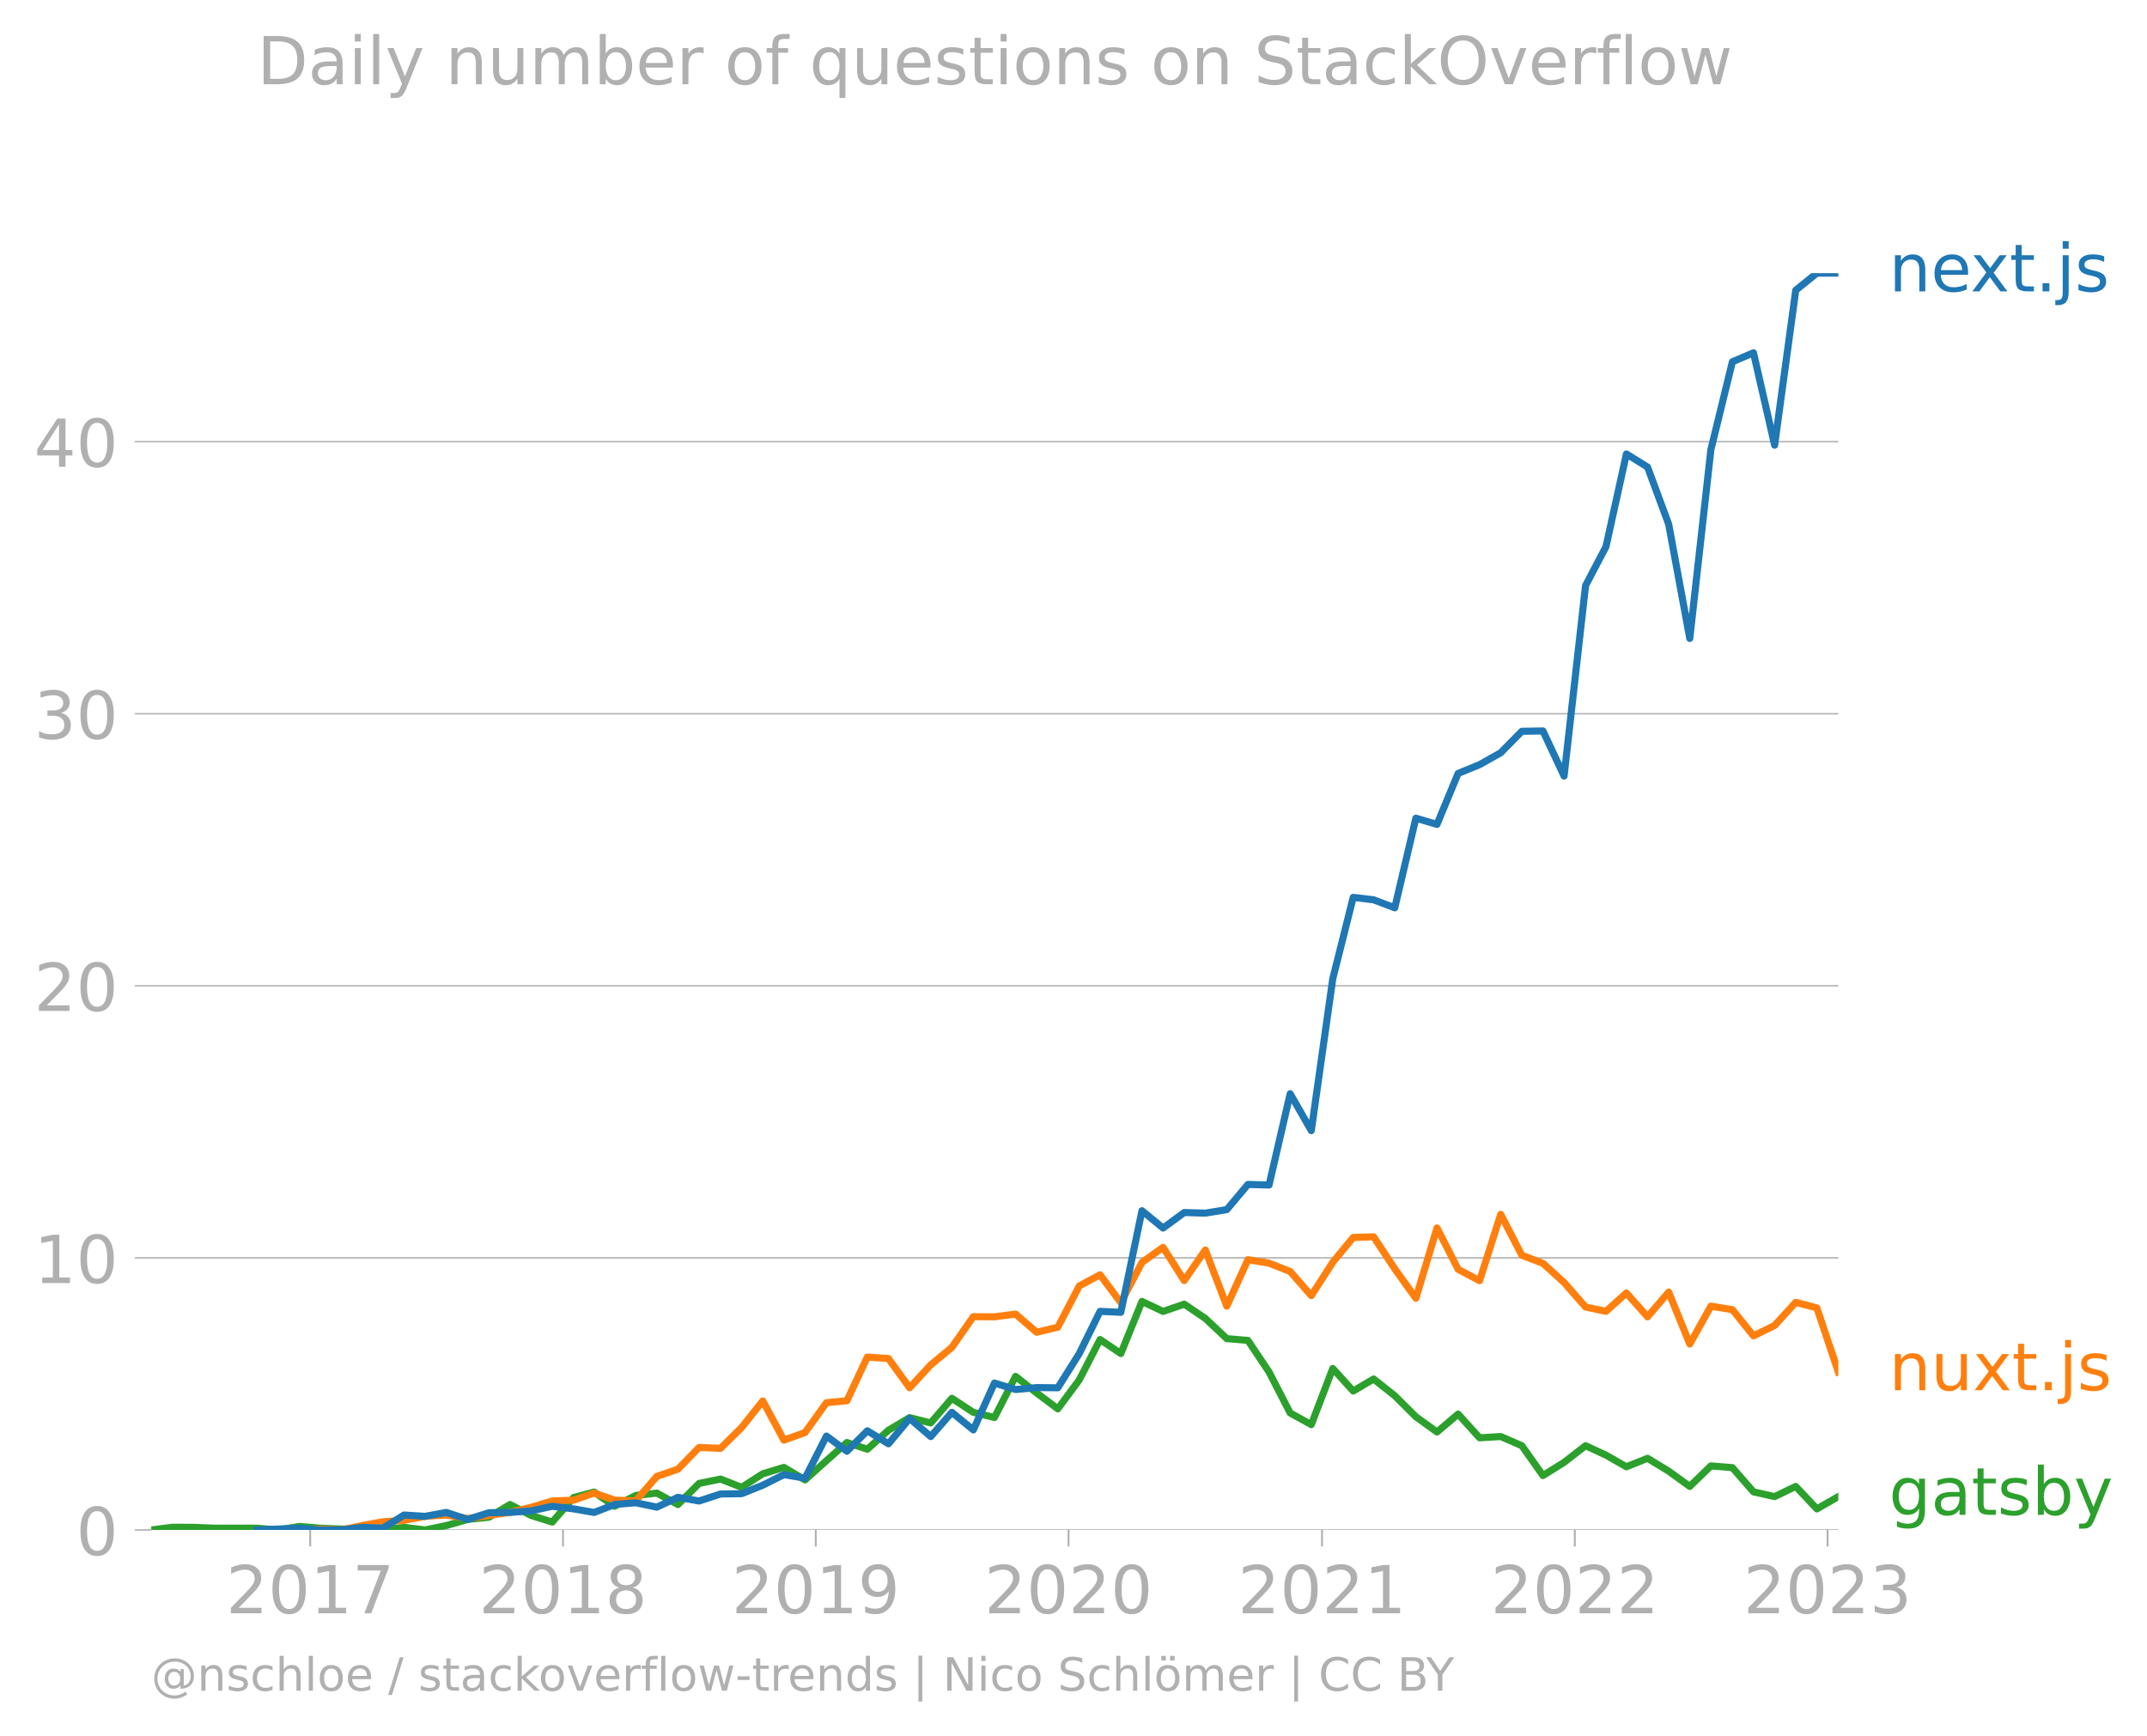
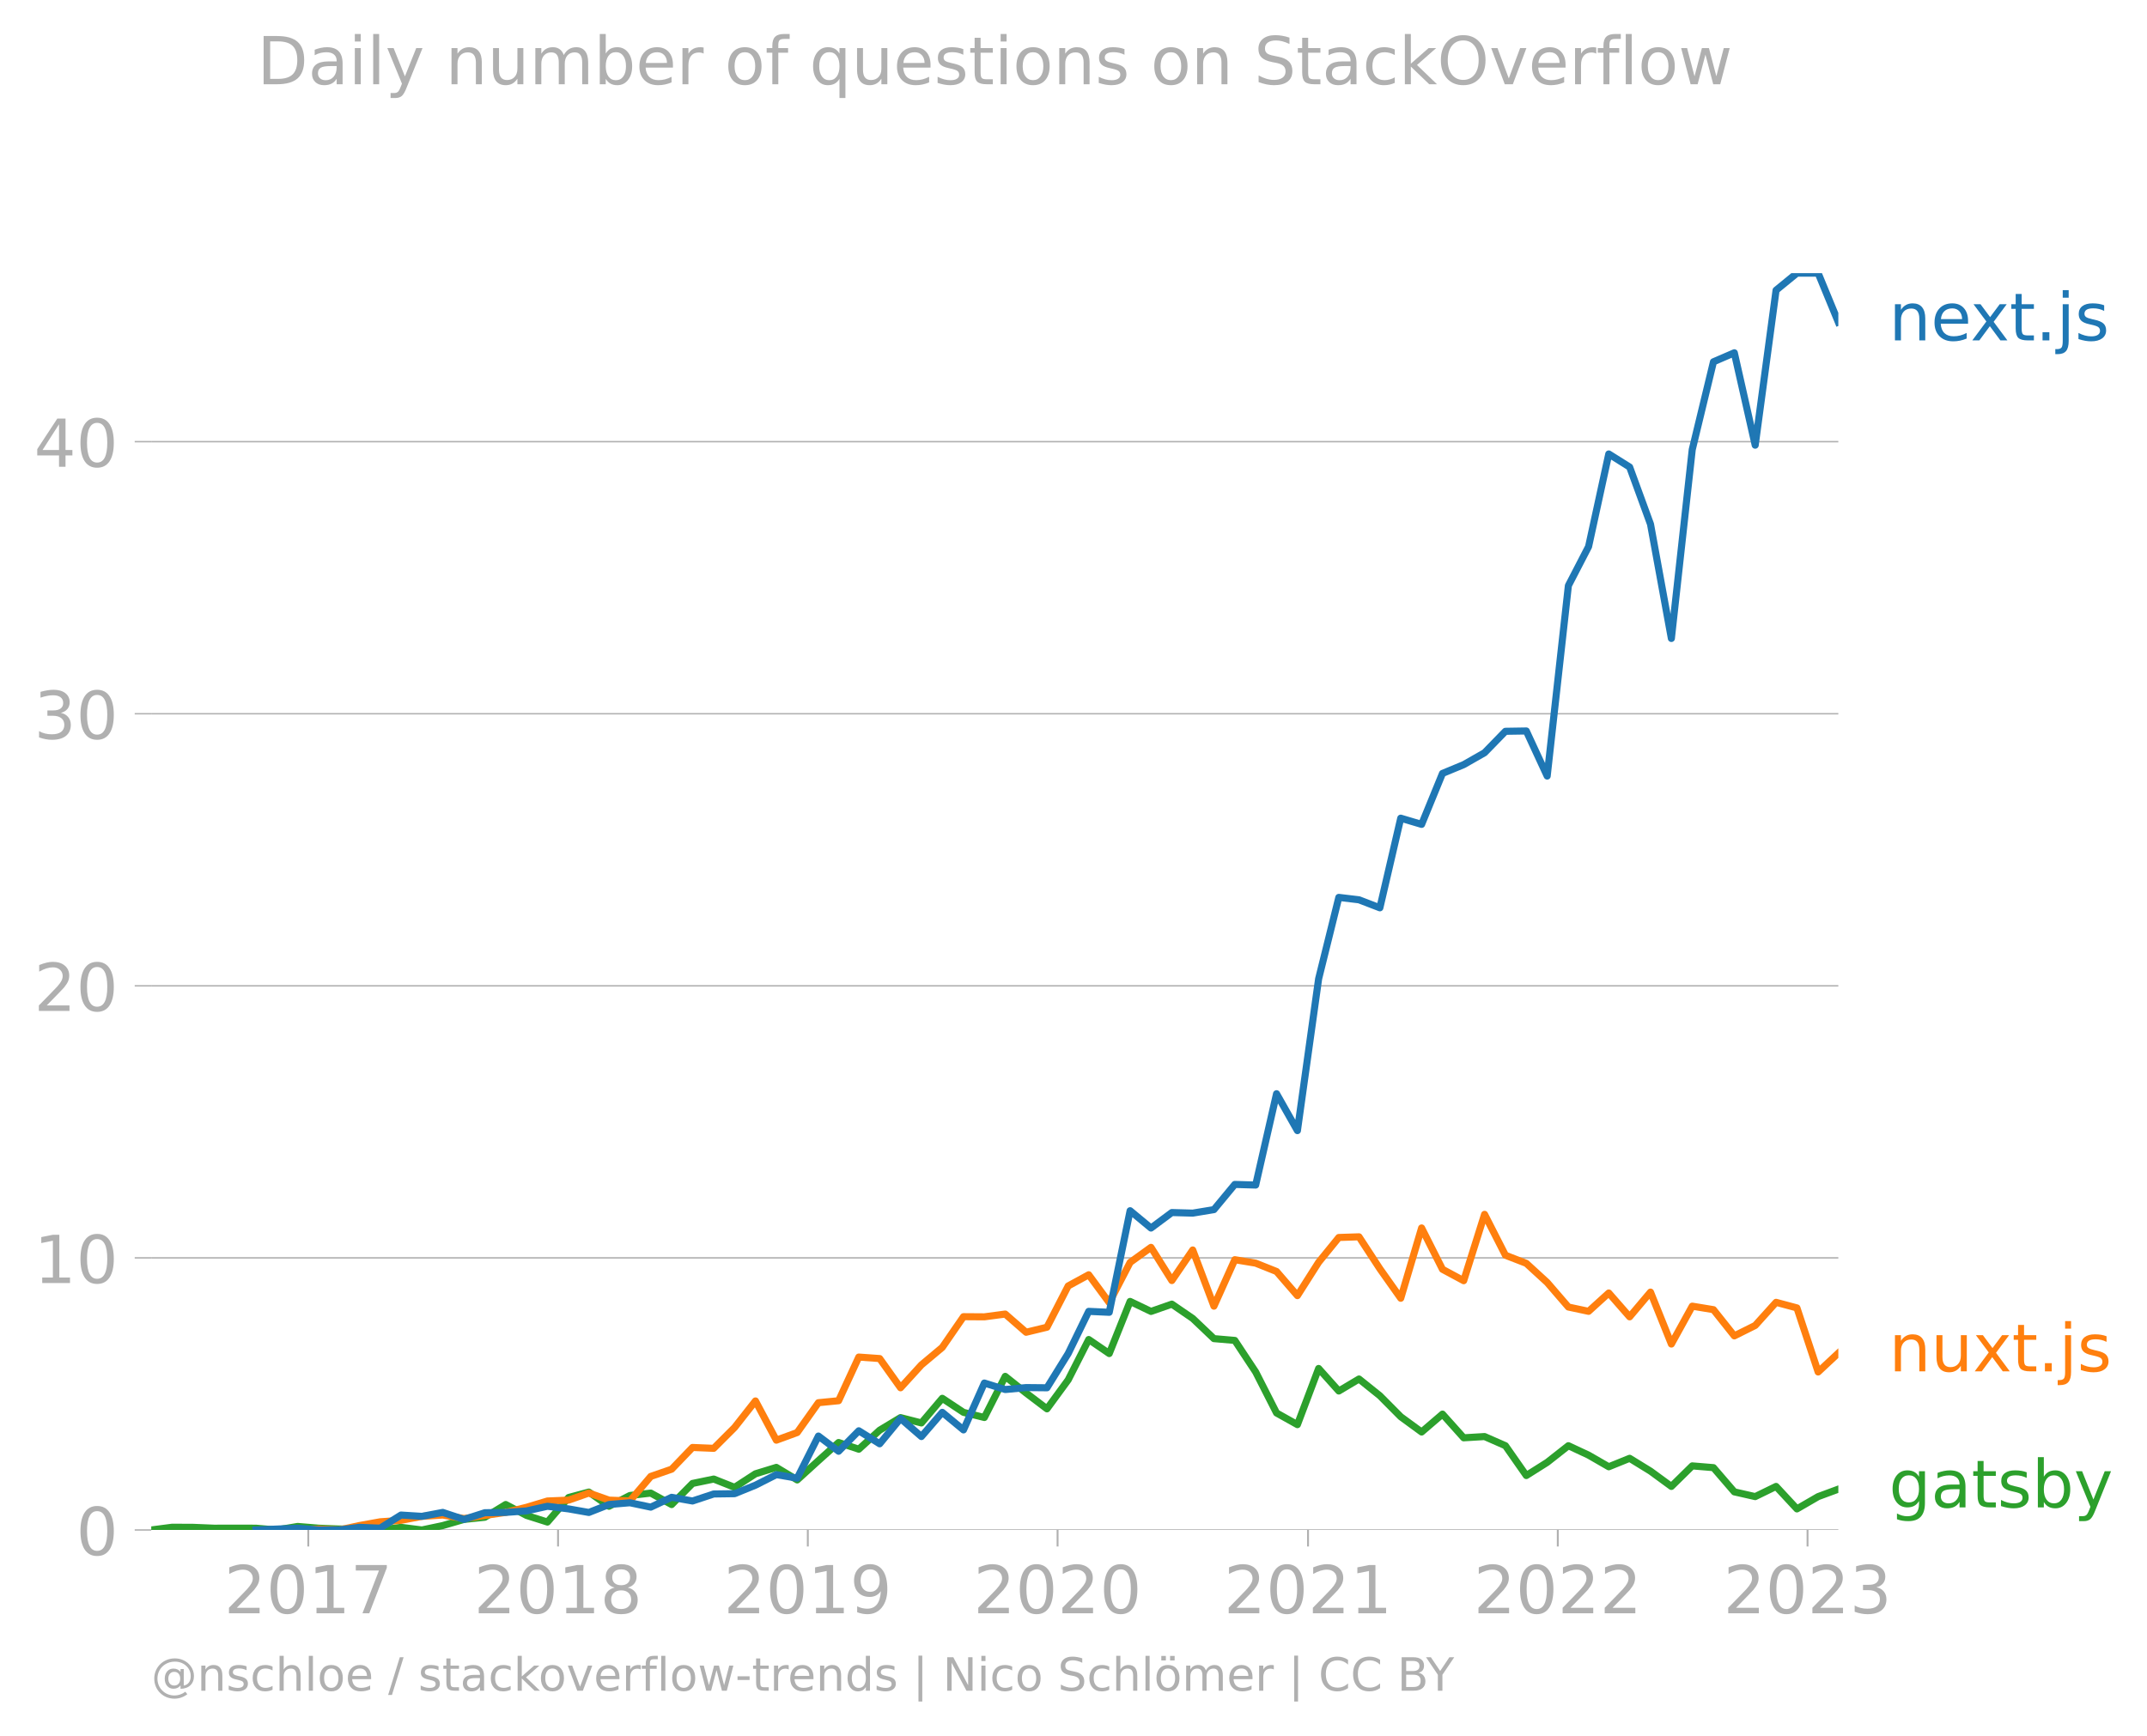
<svg xmlns="http://www.w3.org/2000/svg" xmlns:xlink="http://www.w3.org/1999/xlink" width="605.962" height="489.969" viewBox="0 0 454.471 367.477">
  <defs>
    <style>*{stroke-linejoin:round;stroke-linecap:butt}</style>
  </defs>
  <g id="figure_1">
    <path id="patch_1" d="M0 367.477h454.471V0H0v367.477z" style="fill:none" />
    <g id="axes_1">
      <path id="patch_2" d="M32.015 323.95h357.12V57.838H32.015V323.95z" style="fill:none" />
      <g id="matplotlib.axis_1">
        <g id="xtick_1">
          <g id="line2d_1">
            <defs>
-               <path id="m5515f4bfa1" d="M0 0v3.5" style="stroke:#b0b0b0;stroke-width:.4" />
-             </defs>
-             <use xlink:href="#m5515f4bfa1" x="65.66" y="323.95" style="fill:#b0b0b0;stroke:#b0b0b0;stroke-width:.4" />
-           </g>
-           <g id="text_1" style="fill:#b0b0b0" transform="matrix(.14 0 0 -.14 47.845 341.588)">
+               <path id="mebfdaf5b5f" d="M0 0v3.5" style="stroke:#b0b0b0;stroke-width:.4" />
+             </defs>
+             <use xlink:href="#mebfdaf5b5f" x="65.257" y="323.95" style="fill:#b0b0b0;stroke:#b0b0b0;stroke-width:.4" />
+           </g>
+           <g id="text_1" style="fill:#b0b0b0" transform="matrix(.14 0 0 -.14 47.442 341.588)">
            <defs>
              <path id="DejaVuSans-32" d="M1228 531h2203V0H469v531q359 372 979 998 621 627 780 809 303 340 423 576 121 236 121 464 0 372-261 606-261 235-680 235-297 0-627-103-329-103-704-313v638q381 153 712 231 332 78 607 78 725 0 1156-363 431-362 431-968 0-288-108-546-107-257-392-607-78-91-497-524-418-433-1181-1211z" transform="scale(.01563)" />
              <path id="DejaVuSans-30" d="M2034 4250q-487 0-733-480-245-479-245-1442 0-959 245-1439 246-480 733-480 491 0 736 480 246 480 246 1439 0 963-246 1442-245 480-736 480zm0 500q785 0 1199-621 414-620 414-1801 0-1178-414-1799Q2819-91 2034-91q-784 0-1198 620-414 621-414 1799 0 1181 414 1801 414 621 1198 621z" transform="scale(.01563)" />
              <path id="DejaVuSans-31" d="M794 531h1031v3560L703 3866v575l1116 225h631V531h1031V0H794v531z" transform="scale(.01563)" />
              <path id="DejaVuSans-37" d="M525 4666h3000v-269L1831 0h-659l1594 4134H525v532z" transform="scale(.01563)" />
            </defs>
            <use xlink:href="#DejaVuSans-32" />
            <use xlink:href="#DejaVuSans-30" x="63.623" />
            <use xlink:href="#DejaVuSans-31" x="127.246" />
            <use xlink:href="#DejaVuSans-37" x="190.869" />
          </g>
        </g>
        <g id="xtick_2">
-           <use xlink:href="#m5515f4bfa1" id="line2d_2" x="119.169" y="323.95" style="fill:#b0b0b0;stroke:#b0b0b0;stroke-width:.4" />
-           <g id="text_2" style="fill:#b0b0b0" transform="matrix(.14 0 0 -.14 101.354 341.588)">
+           <use xlink:href="#mebfdaf5b5f" id="line2d_2" x="118.126" y="323.95" style="fill:#b0b0b0;stroke:#b0b0b0;stroke-width:.4" />
+           <g id="text_2" style="fill:#b0b0b0" transform="matrix(.14 0 0 -.14 100.311 341.588)">
            <defs>
              <path id="DejaVuSans-38" d="M2034 2216q-450 0-708-241-257-241-257-662 0-422 257-663 258-241 708-241t709 242q260 243 260 662 0 421-258 662-257 241-711 241zm-631 268q-406 100-633 378-226 279-226 679 0 559 398 884 399 325 1092 325 697 0 1094-325t397-884q0-400-227-679-226-278-629-378 456-106 710-416 255-309 255-755 0-679-414-1042Q2806-91 2034-91q-771 0-1186 362-414 363-414 1042 0 446 256 755 257 310 713 416zm-231 997q0-362 226-565 227-203 636-203 407 0 636 203 230 203 230 565 0 363-230 566-229 203-636 203-409 0-636-203-226-203-226-566z" transform="scale(.01563)" />
            </defs>
            <use xlink:href="#DejaVuSans-32" />
            <use xlink:href="#DejaVuSans-30" x="63.623" />
            <use xlink:href="#DejaVuSans-31" x="127.246" />
            <use xlink:href="#DejaVuSans-38" x="190.869" />
          </g>
        </g>
        <g id="xtick_3">
-           <use xlink:href="#m5515f4bfa1" id="line2d_3" x="172.679" y="323.95" style="fill:#b0b0b0;stroke:#b0b0b0;stroke-width:.4" />
-           <g id="text_3" style="fill:#b0b0b0" transform="matrix(.14 0 0 -.14 154.864 341.588)">
+           <use xlink:href="#mebfdaf5b5f" id="line2d_3" x="170.996" y="323.95" style="fill:#b0b0b0;stroke:#b0b0b0;stroke-width:.4" />
+           <g id="text_3" style="fill:#b0b0b0" transform="matrix(.14 0 0 -.14 153.18 341.588)">
            <defs>
              <path id="DejaVuSans-39" d="M703 97v575q238-113 481-172 244-59 479-59 625 0 954 420 330 420 377 1277-181-269-460-413-278-144-615-144-700 0-1108 423-408 424-408 1159 0 718 425 1152 425 435 1131 435 810 0 1236-621 427-620 427-1801 0-1103-524-1761Q2575-91 1691-91q-238 0-482 47Q966 3 703 97zm1256 1978q425 0 673 290 249 291 249 798 0 503-249 795-248 292-673 292t-673-292q-248-292-248-795 0-507 248-798 248-290 673-290z" transform="scale(.01563)" />
            </defs>
            <use xlink:href="#DejaVuSans-32" />
            <use xlink:href="#DejaVuSans-30" x="63.623" />
            <use xlink:href="#DejaVuSans-31" x="127.246" />
            <use xlink:href="#DejaVuSans-39" x="190.869" />
          </g>
        </g>
        <g id="xtick_4">
-           <use xlink:href="#m5515f4bfa1" id="line2d_4" x="226.188" y="323.95" style="fill:#b0b0b0;stroke:#b0b0b0;stroke-width:.4" />
-           <g id="text_4" style="fill:#b0b0b0" transform="matrix(.14 0 0 -.14 208.373 341.588)">
+           <use xlink:href="#mebfdaf5b5f" id="line2d_4" x="223.865" y="323.95" style="fill:#b0b0b0;stroke:#b0b0b0;stroke-width:.4" />
+           <g id="text_4" style="fill:#b0b0b0" transform="matrix(.14 0 0 -.14 206.05 341.588)">
            <use xlink:href="#DejaVuSans-32" />
            <use xlink:href="#DejaVuSans-30" x="63.623" />
            <use xlink:href="#DejaVuSans-32" x="127.246" />
            <use xlink:href="#DejaVuSans-30" x="190.869" />
          </g>
        </g>
        <g id="xtick_5">
-           <use xlink:href="#m5515f4bfa1" id="line2d_5" x="279.844" y="323.95" style="fill:#b0b0b0;stroke:#b0b0b0;stroke-width:.4" />
-           <g id="text_5" style="fill:#b0b0b0" transform="matrix(.14 0 0 -.14 262.029 341.588)">
+           <use xlink:href="#mebfdaf5b5f" id="line2d_5" x="276.879" y="323.95" style="fill:#b0b0b0;stroke:#b0b0b0;stroke-width:.4" />
+           <g id="text_5" style="fill:#b0b0b0" transform="matrix(.14 0 0 -.14 259.064 341.588)">
            <use xlink:href="#DejaVuSans-32" />
            <use xlink:href="#DejaVuSans-30" x="63.623" />
            <use xlink:href="#DejaVuSans-32" x="127.246" />
            <use xlink:href="#DejaVuSans-31" x="190.869" />
          </g>
        </g>
        <g id="xtick_6">
-           <use xlink:href="#m5515f4bfa1" id="line2d_6" x="333.353" y="323.95" style="fill:#b0b0b0;stroke:#b0b0b0;stroke-width:.4" />
-           <g id="text_6" style="fill:#b0b0b0" transform="matrix(.14 0 0 -.14 315.538 341.588)">
+           <use xlink:href="#mebfdaf5b5f" id="line2d_6" x="329.748" y="323.95" style="fill:#b0b0b0;stroke:#b0b0b0;stroke-width:.4" />
+           <g id="text_6" style="fill:#b0b0b0" transform="matrix(.14 0 0 -.14 311.933 341.588)">
            <use xlink:href="#DejaVuSans-32" />
            <use xlink:href="#DejaVuSans-30" x="63.623" />
            <use xlink:href="#DejaVuSans-32" x="127.246" />
            <use xlink:href="#DejaVuSans-32" x="190.869" />
          </g>
        </g>
        <g id="xtick_7">
-           <use xlink:href="#m5515f4bfa1" id="line2d_7" x="386.863" y="323.95" style="fill:#b0b0b0;stroke:#b0b0b0;stroke-width:.4" />
-           <g id="text_7" style="fill:#b0b0b0" transform="matrix(.14 0 0 -.14 369.048 341.588)">
+           <use xlink:href="#mebfdaf5b5f" id="line2d_7" x="382.617" y="323.95" style="fill:#b0b0b0;stroke:#b0b0b0;stroke-width:.4" />
+           <g id="text_7" style="fill:#b0b0b0" transform="matrix(.14 0 0 -.14 364.802 341.588)">
            <defs>
              <path id="DejaVuSans-33" d="M2597 2516q453-97 707-404 255-306 255-756 0-690-475-1069Q2609-91 1734-91q-293 0-604 58T488 141v609q262-153 574-231 313-78 654-78 593 0 904 234t311 681q0 413-289 645-289 233-804 233h-544v519h569q465 0 712 186t247 536q0 359-255 551-254 193-729 193-260 0-557-57-297-56-653-174v562q360 100 674 150t592 50q719 0 1137-327 419-326 419-882 0-388-222-655t-631-370z" transform="scale(.01563)" />
            </defs>
            <use xlink:href="#DejaVuSans-32" />
            <use xlink:href="#DejaVuSans-30" x="63.623" />
            <use xlink:href="#DejaVuSans-32" x="127.246" />
            <use xlink:href="#DejaVuSans-33" x="190.869" />
          </g>
        </g>
      </g>
      <g id="matplotlib.axis_2">
        <g id="ytick_1">
-           <path id="line2d_8" d="M32.015 323.95h357.12" clip-path="url(#p0f66118f6f)" style="fill:none;stroke:#b0b0b0;stroke-width:.3;stroke-linecap:square" />
+           <path id="line2d_8" d="M32.015 323.95h357.12" clip-path="url(#p8bb63152c3)" style="fill:none;stroke:#b0b0b0;stroke-width:.3;stroke-linecap:square" />
          <g id="line2d_9">
            <defs>
-               <path id="m75cd298aa9" d="M0 0h-3.5" style="stroke:#b0b0b0;stroke-width:.3" />
-             </defs>
-             <use xlink:href="#m75cd298aa9" x="32.015" y="323.95" style="fill:#b0b0b0;stroke:#b0b0b0;stroke-width:.3" />
+               <path id="m6c49ce57bd" d="M0 0h-3.5" style="stroke:#b0b0b0;stroke-width:.3" />
+             </defs>
+             <use xlink:href="#m6c49ce57bd" x="32.015" y="323.95" style="fill:#b0b0b0;stroke:#b0b0b0;stroke-width:.3" />
          </g>
          <use xlink:href="#DejaVuSans-30" id="text_8" style="fill:#b0b0b0" transform="matrix(.14 0 0 -.14 16.108 329.269)" />
        </g>
        <g id="ytick_2">
-           <path id="line2d_10" d="M32.015 266.342h357.12" clip-path="url(#p0f66118f6f)" style="fill:none;stroke:#b0b0b0;stroke-width:.3;stroke-linecap:square" />
-           <use xlink:href="#m75cd298aa9" id="line2d_11" x="32.015" y="266.342" style="fill:#b0b0b0;stroke:#b0b0b0;stroke-width:.3" />
+           <path id="line2d_10" d="M32.015 266.342h357.12" clip-path="url(#p8bb63152c3)" style="fill:none;stroke:#b0b0b0;stroke-width:.3;stroke-linecap:square" />
+           <use xlink:href="#m6c49ce57bd" id="line2d_11" x="32.015" y="266.342" style="fill:#b0b0b0;stroke:#b0b0b0;stroke-width:.3" />
          <g id="text_9" style="fill:#b0b0b0" transform="matrix(.14 0 0 -.14 7.2 271.66)">
            <use xlink:href="#DejaVuSans-31" />
            <use xlink:href="#DejaVuSans-30" x="63.623" />
          </g>
        </g>
        <g id="ytick_3">
-           <path id="line2d_12" d="M32.015 208.734h357.12" clip-path="url(#p0f66118f6f)" style="fill:none;stroke:#b0b0b0;stroke-width:.3;stroke-linecap:square" />
-           <use xlink:href="#m75cd298aa9" id="line2d_13" x="32.015" y="208.734" style="fill:#b0b0b0;stroke:#b0b0b0;stroke-width:.3" />
+           <path id="line2d_12" d="M32.015 208.734h357.12" clip-path="url(#p8bb63152c3)" style="fill:none;stroke:#b0b0b0;stroke-width:.3;stroke-linecap:square" />
+           <use xlink:href="#m6c49ce57bd" id="line2d_13" x="32.015" y="208.734" style="fill:#b0b0b0;stroke:#b0b0b0;stroke-width:.3" />
          <g id="text_10" style="fill:#b0b0b0" transform="matrix(.14 0 0 -.14 7.2 214.053)">
            <use xlink:href="#DejaVuSans-32" />
            <use xlink:href="#DejaVuSans-30" x="63.623" />
          </g>
        </g>
        <g id="ytick_4">
-           <path id="line2d_14" d="M32.015 151.126h357.12" clip-path="url(#p0f66118f6f)" style="fill:none;stroke:#b0b0b0;stroke-width:.3;stroke-linecap:square" />
-           <use xlink:href="#m75cd298aa9" id="line2d_15" x="32.015" y="151.126" style="fill:#b0b0b0;stroke:#b0b0b0;stroke-width:.3" />
+           <path id="line2d_14" d="M32.015 151.126h357.12" clip-path="url(#p8bb63152c3)" style="fill:none;stroke:#b0b0b0;stroke-width:.3;stroke-linecap:square" />
+           <use xlink:href="#m6c49ce57bd" id="line2d_15" x="32.015" y="151.126" style="fill:#b0b0b0;stroke:#b0b0b0;stroke-width:.3" />
          <g id="text_11" style="fill:#b0b0b0" transform="matrix(.14 0 0 -.14 7.2 156.445)">
            <use xlink:href="#DejaVuSans-33" />
            <use xlink:href="#DejaVuSans-30" x="63.623" />
          </g>
        </g>
        <g id="ytick_5">
-           <path id="line2d_16" d="M32.015 93.518h357.12" clip-path="url(#p0f66118f6f)" style="fill:none;stroke:#b0b0b0;stroke-width:.3;stroke-linecap:square" />
-           <use xlink:href="#m75cd298aa9" id="line2d_17" x="32.015" y="93.518" style="fill:#b0b0b0;stroke:#b0b0b0;stroke-width:.3" />
+           <path id="line2d_16" d="M32.015 93.518h357.12" clip-path="url(#p8bb63152c3)" style="fill:none;stroke:#b0b0b0;stroke-width:.3;stroke-linecap:square" />
+           <use xlink:href="#m6c49ce57bd" id="line2d_17" x="32.015" y="93.518" style="fill:#b0b0b0;stroke:#b0b0b0;stroke-width:.3" />
          <g id="text_12" style="fill:#b0b0b0" transform="matrix(.14 0 0 -.14 7.2 98.837)">
            <defs>
              <path id="DejaVuSans-34" d="M2419 4116 825 1625h1594v2491zm-166 550h794V1625h666v-525h-666V0h-628v1100H313v609l1940 2957z" transform="scale(.01563)" />
            </defs>
            <use xlink:href="#DejaVuSans-34" />
            <use xlink:href="#DejaVuSans-30" x="63.623" />
          </g>
        </g>
      </g>
-       <path id="line2d_18" d="m32.015 323.95 4.471-.576 4.472.018 4.544.186 4.472-.012 4.471.012 4.471.372 4.472-.744 4.544.372 4.325.166 4.325.02 4.471.186 4.471-.558 4.472.558 4.471-.93 4.545-1.3 4.471-.459 4.471-2.7 4.472 2.316 4.471 1.4 4.545-5.203 4.324-1.148 4.325 3.006 4.471-2.28 4.472-.507 4.471 2.428 4.471-4.472 4.545-.93 4.471 1.754 4.472-2.868 4.471-1.357 4.471 2.657 4.545-4.088 4.325-3.836 4.324 1.42 4.472-4.026 4.471-2.664 4.471 1.128 4.472-5.216 4.544 2.973 4.472 1.09 4.471-8.709 4.471 3.525 4.472 3.35 4.544-6.132 4.398-8.548 4.398 2.974 4.472-11.039 4.471 2.119 4.471-1.543 4.472 3.03 4.544 4.273 4.472.378 4.471 6.684 4.471 8.678 4.472 2.472 4.544-11.893 4.325 4.772 4.325-2.542 4.471 3.543 4.471 4.447 4.472 3.234 4.471-3.791 4.545 5.017 4.471-.266 4.471 1.939 4.472 6.318 4.471-2.787 4.545-3.531 4.324 1.998 4.325 2.462 4.471-1.79 4.472 2.719 4.471 3.234 4.471-4.349 4.545.372 4.471 5.129 4.472 1.003 4.471-2.155 4.471 4.757 4.545-2.602" clip-path="url(#p0f66118f6f)" style="fill:none;stroke:#2ca02c;stroke-width:1.5;stroke-linecap:square" />
-       <path id="line2d_19" d="m63.388 323.95 4.544-.186 4.325.186 4.325-.93 4.471-.798 4.471-.316 4.472-.837 4.471-.278 4.545.743 4.471-.657 4.471-.644 4.472-1.084 4.471-1.332 4.545-.185 4.324-1.5 4.325 1.5 4.471.173 4.472-5.191 4.471-1.53 4.471-4.602 4.545.185 4.471-4.416 4.472-5.619 4.471 8.307 4.471-1.617 4.545-6.318 4.325-.418 4.324-9.245 4.472.316 4.471 6.188 4.471-4.844 4.472-3.704 4.544-6.504 4.472.03 4.471-.588 4.471 3.853 4.472-1.065 4.544-8.735 4.398-2.37 4.398 5.901 4.472-8.517 4.471-3.19 4.471 7.03 4.472-6.473 4.544 11.894 4.472-9.837 4.471.73 4.471 1.766 4.472 5.11 4.544-7.061 4.325-5.25 4.325-.14 4.471 6.765 4.471 6.244 4.472-14.885 4.471 8.753 4.545 2.415 4.471-14.049 4.471 8.66 4.472 1.71 4.471 4.051 4.545 5.203 4.324.91 4.325-3.883 4.471 5.049 4.472-5.235 4.471 10.995 4.471-8.021 4.545.743 4.471 5.55 4.472-2.205 4.471-4.9 4.471 1.183 4.545 13.566" clip-path="url(#p0f66118f6f)" style="fill:none;stroke:#ff7f0e;stroke-width:1.5;stroke-linecap:square" />
-       <path id="line2d_20" d="m54.445 323.95 4.471-.192 4.472-.18 4.544.372h4.325l4.325-.558 4.471.174 4.471-2.775 4.472.278 4.471-.836 4.545 1.487 4.471-1.419 4.471-.068 4.472-.316 4.471-.985 4.545.558 4.324.756 4.325-1.685 4.471-.372 4.472.93 4.471-2.082 4.471.78 4.545-1.486 4.471-.062 4.472-1.797 4.471-2.236 4.471.75 4.545-8.92 4.325 3.219 4.324-4.334 4.472 2.756 4.471-5.358 4.471 3.822 4.472-5.123 4.544 3.717 4.472-9.924 4.471 1.376 4.471-.415 4.472.043 4.544-7.248 4.398-8.932 4.398.198 4.472-21.507 4.471 3.667 4.471-3.283 4.472.124 4.544-.743 4.472-5.333 4.471.13 4.471-19.333 4.472 7.811 4.544-32.149 4.325-17.236 4.325.511 4.471 1.697 4.471-18.98 4.472 1.314 4.471-10.79 4.545-1.859 4.471-2.521 4.471-4.54 4.472-.069 4.471 9.546 4.545-40.326 4.324-8.256 4.325-19.619 4.471 2.775 4.472 12.092 4.471 24.201 4.471-39.997 4.545-18.583 4.471-1.908 4.472 19.562 4.471-32.812 4.471-3.611h4.545" clip-path="url(#p0f66118f6f)" style="fill:none;stroke:#1f77b4;stroke-width:1.5;stroke-linecap:square" />
-       <g id="text_13" style="fill:#1f77b4" transform="matrix(.14 0 0 -.14 399.849 61.7)">
+       <path id="line2d_18" d="m32.015 323.95 4.418-.576 4.418.018 4.49.186 4.418-.012 4.418.012 4.417.372 4.418-.744 4.49.372 4.273.166 4.273.02 4.418.186 4.418-.558 4.418.558 4.418-.93 4.49-1.3 4.418-.459 4.418-2.7 4.418 2.316 4.417 1.4 4.49-5.203 4.274-1.148 4.273 3.006 4.417-2.28 4.418-.507 4.418 2.428 4.418-4.472 4.49-.93 4.418 1.754 4.418-2.868 4.418-1.357 4.417 2.657 4.49-4.088 4.274-3.836 4.273 1.42 4.418-4.026 4.417-2.664 4.418 1.128 4.418-5.216 4.49 2.973 4.418 1.09 4.418-8.709 4.418 3.525 4.418 3.35 4.49-6.132 4.345-8.548 4.346 2.974 4.417-11.039 4.418 2.119 4.418-1.543 4.418 3.03 4.49 4.273 4.418.378 4.418 6.684 4.418 8.678 4.418 2.472 4.49-11.893 4.273 4.772 4.273-2.542 4.418 3.543 4.417 4.447 4.418 3.234 4.418-3.791 4.49 5.017 4.418-.266 4.418 1.939 4.418 6.318 4.418-2.787 4.49-3.531 4.273 1.998 4.273 2.462 4.418-1.79 4.418 2.719 4.417 3.234 4.418-4.349 4.49.372 4.418 5.129 4.418 1.003 4.418-2.155 4.418 4.757 4.49-2.602 4.273-1.58" clip-path="url(#p8bb63152c3)" style="fill:none;stroke:#2ca02c;stroke-width:1.5;stroke-linecap:square" />
+       <path id="line2d_19" d="m63.012 323.95 4.49-.186 4.273.186 4.273-.93 4.418-.798 4.418-.316 4.418-.837 4.418-.278 4.49.743 4.418-.657 4.418-.644 4.418-1.084 4.417-1.332 4.49-.185 4.274-1.5 4.273 1.5 4.417.173 4.418-5.191 4.418-1.53 4.418-4.602 4.49.185 4.418-4.416 4.418-5.619 4.418 8.307 4.417-1.617 4.49-6.318 4.274-.418 4.273-9.245 4.418.316 4.417 6.188 4.418-4.844 4.418-3.704 4.49-6.504 4.418.03 4.418-.588 4.418 3.853 4.418-1.065 4.49-8.735 4.345-2.37 4.346 5.901 4.417-8.517 4.418-3.19 4.418 7.03 4.418-6.473 4.49 11.894 4.418-9.837 4.418.73 4.418 1.766 4.418 5.11 4.49-7.061 4.273-5.25 4.273-.14 4.418 6.765 4.417 6.244 4.418-14.885 4.418 8.753 4.49 2.415 4.418-14.049 4.418 8.66 4.418 1.71 4.418 4.051 4.49 5.203 4.273.91 4.273-3.883 4.418 5.049 4.418-5.235 4.417 10.995 4.418-8.021 4.49.743 4.418 5.55 4.418-2.205 4.418-4.9 4.418 1.183 4.49 13.566 4.273-3.995" clip-path="url(#p8bb63152c3)" style="fill:none;stroke:#ff7f0e;stroke-width:1.5;stroke-linecap:square" />
+       <path id="line2d_20" d="m54.177 323.95 4.417-.192 4.418-.18 4.49.372h4.273l4.273-.558 4.418.174 4.418-2.775 4.418.278 4.418-.836 4.49 1.487 4.418-1.419 4.418-.068 4.418-.316 4.417-.985 4.49.558 4.274.756 4.273-1.685 4.417-.372 4.418.93 4.418-2.082 4.418.78 4.49-1.486 4.418-.062 4.418-1.797 4.418-2.236 4.417.75 4.49-8.92 4.274 3.219 4.273-4.334 4.418 2.756 4.417-5.358 4.418 3.822 4.418-5.123 4.49 3.717 4.418-9.924 4.418 1.376 4.418-.415 4.418.043 4.49-7.248 4.345-8.932 4.346.198 4.417-21.507 4.418 3.667 4.418-3.283 4.418.124 4.49-.743 4.418-5.333 4.418.13 4.418-19.333 4.418 7.811 4.49-32.149 4.273-17.236 4.273.511 4.418 1.697 4.417-18.98 4.418 1.314 4.418-10.79 4.49-1.859 4.418-2.521 4.418-4.54 4.418-.069 4.418 9.546 4.49-40.326 4.273-8.256 4.273-19.619 4.418 2.775 4.418 12.092 4.417 24.201 4.418-39.997 4.49-18.583 4.418-1.908 4.418 19.562 4.418-32.812 4.418-3.611h4.49l4.273 10.373" clip-path="url(#p8bb63152c3)" style="fill:none;stroke:#1f77b4;stroke-width:1.5;stroke-linecap:square" />
+       <g id="text_13" style="fill:#1f77b4" transform="matrix(.14 0 0 -.14 399.849 72.074)">
        <defs>
          <path id="DejaVuSans-6e" d="M3513 2113V0h-575v2094q0 497-194 743-194 247-581 247-466 0-735-297-269-296-269-809V0H581v3500h578v-544q207 316 486 472 280 156 646 156 603 0 912-373 310-373 310-1098z" transform="scale(.01563)" />
          <path id="DejaVuSans-65" d="M3597 1894v-281H953q38-594 358-905t892-311q331 0 642 81t618 244V178Q3153 47 2828-22t-659-69q-838 0-1327 487-489 488-489 1320 0 859 464 1363 464 505 1252 505 706 0 1117-455 411-454 411-1235zm-575 169q-6 471-264 752-258 282-683 282-481 0-770-272t-333-766l2050 4z" transform="scale(.01563)" />
          <path id="DejaVuSans-78" d="M3513 3500 2247 1797 3578 0h-678L1881 1375 863 0H184l1360 1831L300 3500h678l928-1247 928 1247h679z" transform="scale(.01563)" />
          <path id="DejaVuSans-74" d="M1172 4494v-994h1184v-447H1172V1153q0-428 117-550t477-122h590V0h-590q-666 0-919 248-253 249-253 905v1900H172v447h422v994h578z" transform="scale(.01563)" />
          <path id="DejaVuSans-2e" d="M684 794h660V0H684v794z" transform="scale(.01563)" />
          <path id="DejaVuSans-6a" d="M603 3500h575V-63q0-668-255-968-254-300-820-300h-219v487H38q328 0 446 152Q603-541 603-63v3563zm0 1363h575v-729H603v729z" transform="scale(.01563)" />
          <path id="DejaVuSans-73" d="M2834 3397v-544q-243 125-506 187-262 63-544 63-428 0-642-131t-214-394q0-200 153-314t616-217l197-44q612-131 870-370t258-667q0-488-386-773Q2250-91 1575-91q-281 0-586 55T347 128v594q319-166 628-249 309-82 613-82 406 0 624 139 219 139 219 392 0 234-158 359-157 125-692 241l-200 47q-534 112-772 345-237 233-237 639 0 494 350 762 350 269 994 269 318 0 599-47 282-46 519-140z" transform="scale(.01563)" />
        </defs>
        <use xlink:href="#DejaVuSans-6e" />
        <use xlink:href="#DejaVuSans-65" x="63.379" />
        <use xlink:href="#DejaVuSans-78" x="123.152" />
        <use xlink:href="#DejaVuSans-74" x="182.332" />
        <use xlink:href="#DejaVuSans-2e" x="221.541" />
        <use xlink:href="#DejaVuSans-6a" x="253.328" />
        <use xlink:href="#DejaVuSans-73" x="281.111" />
      </g>
-       <g id="text_14" style="fill:#ff7f0e" transform="matrix(.14 0 0 -.14 399.849 294.363)">
+       <g id="text_14" style="fill:#ff7f0e" transform="matrix(.14 0 0 -.14 399.849 290.368)">
        <defs>
          <path id="DejaVuSans-75" d="M544 1381v2119h575V1403q0-497 193-746 194-248 582-248 465 0 735 297 271 297 271 810v1984h575V0h-575v538q-209-319-486-474-276-155-642-155-603 0-916 375-312 375-312 1097zm1447 2203z" transform="scale(.01563)" />
        </defs>
        <use xlink:href="#DejaVuSans-6e" />
        <use xlink:href="#DejaVuSans-75" x="63.379" />
        <use xlink:href="#DejaVuSans-78" x="126.758" />
        <use xlink:href="#DejaVuSans-74" x="185.938" />
        <use xlink:href="#DejaVuSans-2e" x="225.146" />
        <use xlink:href="#DejaVuSans-6a" x="256.934" />
        <use xlink:href="#DejaVuSans-73" x="284.717" />
      </g>
-       <g id="text_15" style="fill:#2ca02c" transform="matrix(.14 0 0 -.14 399.849 320.751)">
+       <g id="text_15" style="fill:#2ca02c" transform="matrix(.14 0 0 -.14 399.849 319.172)">
        <defs>
          <path id="DejaVuSans-67" d="M2906 1791q0 625-258 968-257 344-723 344-462 0-720-344-258-343-258-968 0-622 258-966t720-344q466 0 723 344 258 344 258 966zm575-1357q0-893-397-1329-396-436-1215-436-303 0-572 45t-522 139v559q253-137 500-202 247-66 503-66 566 0 847 295t281 892v285q-178-310-456-463T1784 0Q1141 0 747 490 353 981 353 1791q0 812 394 1302 394 491 1037 491 388 0 666-153t456-462v531h575V434z" transform="scale(.01563)" />
          <path id="DejaVuSans-61" d="M2194 1759q-697 0-966-159t-269-544q0-306 202-486 202-179 548-179 479 0 768 339t289 901v128h-572zm1147 238V0h-575v531q-197-318-491-470T1556-91q-537 0-855 302-317 302-317 808 0 590 395 890 396 300 1180 300h807v57q0 397-261 614t-733 217q-300 0-585-72-284-72-546-216v532q315 122 612 182 297 61 578 61 760 0 1135-394 375-393 375-1193z" transform="scale(.01563)" />
          <path id="DejaVuSans-62" d="M3116 1747q0 634-261 995t-717 361q-457 0-718-361t-261-995q0-634 261-995t718-361q456 0 717 361t261 995zM1159 2969q182 312 458 463 277 152 661 152 638 0 1036-506 399-506 399-1331T3314 415Q2916-91 2278-91q-384 0-661 152-276 152-458 464V0H581v4863h578V2969z" transform="scale(.01563)" />
          <path id="DejaVuSans-79" d="M2059-325q-243-625-475-815-231-191-618-191H506v481h338q237 0 368 113 132 112 291 531l103 262L191 3500h609L1894 763l1094 2737h609L2059-325z" transform="scale(.01563)" />
        </defs>
        <use xlink:href="#DejaVuSans-67" />
        <use xlink:href="#DejaVuSans-61" x="63.477" />
        <use xlink:href="#DejaVuSans-74" x="124.756" />
        <use xlink:href="#DejaVuSans-73" x="163.965" />
        <use xlink:href="#DejaVuSans-62" x="216.064" />
        <use xlink:href="#DejaVuSans-79" x="279.541" />
      </g>
      <g id="text_16" style="fill:#b0b0b0" transform="matrix(.09716 0 0 -.09716 32.015 357.986)">
        <defs>
          <path id="DejaVuSans-40" d="M2381 1678q0-447 222-702 222-254 610-254 384 0 604 256 221 256 221 700 0 438-225 695-225 258-607 258-378 0-602-256-223-256-223-697zm1703-934q-187-241-429-355t-564-114q-538 0-874 389t-336 1014q0 625 337 1015 338 391 873 391 322 0 565-117 244-117 428-354v409h447V722q457 69 714 417 258 349 258 902 0 334-99 628-98 294-298 544-325 409-792 626t-1017 217q-384 0-738-102-353-101-653-301-490-319-767-836-276-517-276-1120 0-497 179-932 180-434 521-765 328-325 759-495 431-171 922-171 403 0 792 136t714 389l281-347q-390-303-851-464t-936-161q-578 0-1091 205-512 205-912 595Q841 78 631 592q-209 514-209 1105 0 569 212 1084 213 516 607 907 403 396 931 607t1119 211q662 0 1229-272 568-271 952-771 234-307 357-666 124-359 124-744 0-822-497-1297T4084 263v481z" transform="scale(.01563)" />
          <path id="DejaVuSans-63" d="M3122 3366v-538q-244 135-489 202t-495 67q-560 0-870-355-309-354-309-995t309-996q310-354 870-354 250 0 495 67t489 202V134Q2881 22 2623-34q-257-57-548-57-791 0-1257 497-465 497-465 1341 0 856 470 1346 471 491 1290 491 265 0 518-55 253-54 491-163z" transform="scale(.01563)" />
          <path id="DejaVuSans-68" d="M3513 2113V0h-575v2094q0 497-194 743-194 247-581 247-466 0-735-297-269-296-269-809V0H581v4863h578V2956q207 316 486 472 280 156 646 156 603 0 912-373 310-373 310-1098z" transform="scale(.01563)" />
          <path id="DejaVuSans-6c" d="M603 4863h575V0H603v4863z" transform="scale(.01563)" />
          <path id="DejaVuSans-6f" d="M1959 3097q-462 0-731-361t-269-989q0-628 267-989 268-361 733-361 460 0 728 362 269 363 269 988 0 622-269 986-268 364-728 364zm0 487q750 0 1178-488 429-487 429-1349 0-859-429-1349Q2709-91 1959-91q-753 0-1180 489-426 490-426 1349 0 862 426 1349 427 488 1180 488z" transform="scale(.01563)" />
          <path id="DejaVuSans-2f" d="M1625 4666h531L531-594H0l1625 5260z" transform="scale(.01563)" />
          <path id="DejaVuSans-6b" d="M581 4863h578V1991l1716 1509h734L1753 1863 3688 0h-750L1159 1709V0H581v4863z" transform="scale(.01563)" />
          <path id="DejaVuSans-76" d="M191 3500h609L1894 563l1094 2937h609L2284 0h-781L191 3500z" transform="scale(.01563)" />
          <path id="DejaVuSans-72" d="M2631 2963q-97 56-211 82-114 27-251 27-488 0-749-317t-261-911V0H581v3500h578v-544q182 319 472 473 291 155 707 155 59 0 131-8 72-7 159-23l3-590z" transform="scale(.01563)" />
          <path id="DejaVuSans-66" d="M2375 4863v-479h-550q-309 0-430-125-120-125-120-450v-309h947v-447h-947V0H697v3053H147v447h550v244q0 584 272 851 272 268 862 268h544z" transform="scale(.01563)" />
          <path id="DejaVuSans-77" d="M269 3500h575l719-2731 715 2731h678l719-2731 716 2731h575L4050 0h-678l-753 2869L1863 0h-679L269 3500z" transform="scale(.01563)" />
          <path id="DejaVuSans-2d" d="M313 2009h1684v-512H313v512z" transform="scale(.01563)" />
          <path id="DejaVuSans-64" d="M2906 2969v1894h575V0h-575v525q-181-312-458-464-276-152-664-152-634 0-1033 506-398 507-398 1332t398 1331q399 506 1033 506 388 0 664-152 277-151 458-463zM947 1747q0-634 261-995t717-361q456 0 718 361 263 361 263 995t-263 995q-262 361-718 361t-717-361q-261-361-261-995z" transform="scale(.01563)" />
          <path id="DejaVuSans-7c" d="M1344 4891v-6400H813v6400h531z" transform="scale(.01563)" />
          <path id="DejaVuSans-4e" d="M628 4666h850L3547 763v3903h612V0h-850L1241 3903V0H628v4666z" transform="scale(.01563)" />
          <path id="DejaVuSans-69" d="M603 3500h575V0H603v3500zm0 1363h575v-729H603v729z" transform="scale(.01563)" />
          <path id="DejaVuSans-53" d="M3425 4513v-616q-359 172-678 256-319 85-616 85-515 0-795-200t-280-569q0-310 186-468 186-157 705-254l381-78q706-135 1042-474t336-907q0-679-455-1029Q2797-91 1919-91q-331 0-705 75-373 75-773 222v650q384-215 753-325 369-109 725-109 540 0 834 212 294 213 294 607 0 343-211 537t-692 291l-385 75q-706 140-1022 440-315 300-315 835 0 619 436 975t1201 356q329 0 669-60 341-59 697-177z" transform="scale(.01563)" />
          <path id="DejaVuSans-f6" d="M1959 3097q-462 0-731-361t-269-989q0-628 267-989 268-361 733-361 460 0 728 362 269 363 269 988 0 622-269 986-268 364-728 364zm0 487q750 0 1178-488 429-487 429-1349 0-859-429-1349Q2709-91 1959-91q-753 0-1180 489-426 490-426 1349 0 862 426 1349 427 488 1180 488zm295 1266h634v-631h-634v631zm-1222 0h634v-631h-634v631z" transform="scale(.01563)" />
          <path id="DejaVuSans-6d" d="M3328 2828q216 388 516 572t706 184q547 0 844-383 297-382 297-1088V0h-578v2094q0 503-179 746-178 244-543 244-447 0-707-297-259-296-259-809V0h-578v2094q0 506-178 748t-550 242q-441 0-701-298-259-298-259-808V0H581v3500h578v-544q197 322 472 475t653 153q382 0 649-194 267-193 395-562z" transform="scale(.01563)" />
          <path id="DejaVuSans-43" d="M4122 4306v-665q-319 297-680 443-361 147-767 147-800 0-1225-489t-425-1414q0-922 425-1411t1225-489q406 0 767 147t680 444V359q-331-225-702-338-370-112-782-112-1060 0-1670 648-609 649-609 1771 0 1125 609 1773 610 649 1670 649 418 0 788-111 371-111 696-333z" transform="scale(.01563)" />
          <path id="DejaVuSans-42" d="M1259 2228V519h1013q509 0 754 211 246 211 246 645 0 438-246 645-245 208-754 208H1259zm0 1919V2741h935q462 0 688 173 227 174 227 530 0 353-227 528-226 175-688 175h-935zm-631 519h1613q722 0 1112-300 391-300 391-853 0-429-200-682t-588-315q466-100 724-418 258-317 258-792 0-625-425-966Q3088 0 2303 0H628v4666z" transform="scale(.01563)" />
          <path id="DejaVuSans-59" d="M-13 4666h679l1293-1919 1285 1919h678L2272 2222V0h-634v2222L-13 4666z" transform="scale(.01563)" />
        </defs>
        <use xlink:href="#DejaVuSans-40" />
        <use xlink:href="#DejaVuSans-6e" x="100" />
        <use xlink:href="#DejaVuSans-73" x="163.379" />
        <use xlink:href="#DejaVuSans-63" x="215.479" />
        <use xlink:href="#DejaVuSans-68" x="270.459" />
        <use xlink:href="#DejaVuSans-6c" x="333.838" />
        <use xlink:href="#DejaVuSans-6f" x="361.621" />
        <use xlink:href="#DejaVuSans-65" x="422.803" />
        <use xlink:href="#DejaVuSans-20" x="484.326" />
        <use xlink:href="#DejaVuSans-2f" x="516.113" />
        <use xlink:href="#DejaVuSans-20" x="549.805" />
        <use xlink:href="#DejaVuSans-73" x="581.592" />
        <use xlink:href="#DejaVuSans-74" x="633.691" />
        <use xlink:href="#DejaVuSans-61" x="672.9" />
        <use xlink:href="#DejaVuSans-63" x="734.18" />
        <use xlink:href="#DejaVuSans-6b" x="789.16" />
        <use xlink:href="#DejaVuSans-6f" x="843.445" />
        <use xlink:href="#DejaVuSans-76" x="904.627" />
        <use xlink:href="#DejaVuSans-65" x="963.807" />
        <use xlink:href="#DejaVuSans-72" x="1025.33" />
        <use xlink:href="#DejaVuSans-66" x="1066.443" />
        <use xlink:href="#DejaVuSans-6c" x="1101.648" />
        <use xlink:href="#DejaVuSans-6f" x="1129.432" />
        <use xlink:href="#DejaVuSans-77" x="1190.613" />
        <use xlink:href="#DejaVuSans-2d" x="1272.4" />
        <use xlink:href="#DejaVuSans-74" x="1308.484" />
        <use xlink:href="#DejaVuSans-72" x="1347.693" />
        <use xlink:href="#DejaVuSans-65" x="1386.557" />
        <use xlink:href="#DejaVuSans-6e" x="1448.08" />
        <use xlink:href="#DejaVuSans-64" x="1511.459" />
        <use xlink:href="#DejaVuSans-73" x="1574.936" />
        <use xlink:href="#DejaVuSans-20" x="1627.035" />
        <use xlink:href="#DejaVuSans-7c" x="1658.822" />
        <use xlink:href="#DejaVuSans-20" x="1692.514" />
        <use xlink:href="#DejaVuSans-4e" x="1724.301" />
        <use xlink:href="#DejaVuSans-69" x="1799.105" />
        <use xlink:href="#DejaVuSans-63" x="1826.889" />
        <use xlink:href="#DejaVuSans-6f" x="1881.869" />
        <use xlink:href="#DejaVuSans-20" x="1943.051" />
        <use xlink:href="#DejaVuSans-53" x="1974.838" />
        <use xlink:href="#DejaVuSans-63" x="2038.314" />
        <use xlink:href="#DejaVuSans-68" x="2093.295" />
        <use xlink:href="#DejaVuSans-6c" x="2156.674" />
        <use xlink:href="#DejaVuSans-f6" x="2184.457" />
        <use xlink:href="#DejaVuSans-6d" x="2245.639" />
        <use xlink:href="#DejaVuSans-65" x="2343.051" />
        <use xlink:href="#DejaVuSans-72" x="2404.574" />
        <use xlink:href="#DejaVuSans-20" x="2445.688" />
        <use xlink:href="#DejaVuSans-7c" x="2477.475" />
        <use xlink:href="#DejaVuSans-20" x="2511.166" />
        <use xlink:href="#DejaVuSans-43" x="2542.953" />
        <use xlink:href="#DejaVuSans-43" x="2612.777" />
        <use xlink:href="#DejaVuSans-20" x="2682.602" />
        <use xlink:href="#DejaVuSans-42" x="2714.389" />
        <use xlink:href="#DejaVuSans-59" x="2777.492" />
      </g>
      <g id="text_17" style="fill:#b0b0b0" transform="matrix(.14 0 0 -.14 54.43 17.838)">
        <defs>
          <path id="DejaVuSans-44" d="M1259 4147V519h763q966 0 1414 437 448 438 448 1382 0 937-448 1373t-1414 436h-763zm-631 519h1297q1356 0 1990-564 635-564 635-1764 0-1207-638-1773Q3275 0 1925 0H628v4666z" transform="scale(.01563)" />
          <path id="DejaVuSans-71" d="M947 1747q0-634 261-995t717-361q456 0 718 361 263 361 263 995t-263 995q-262 361-718 361t-717-361q-261-361-261-995zM2906 525q-181-312-458-464-276-152-664-152-634 0-1033 506-398 507-398 1332t398 1331q399 506 1033 506 388 0 664-152 277-151 458-463v531h575v-4831h-575V525z" transform="scale(.01563)" />
          <path id="DejaVuSans-4f" d="M2522 4238q-688 0-1093-513-404-512-404-1397 0-881 404-1394 405-512 1093-512 687 0 1089 512 402 513 402 1394 0 885-402 1397-402 513-1089 513zm0 512q981 0 1568-658 588-658 588-1764 0-1103-588-1761Q3503-91 2522-91q-984 0-1574 656-589 657-589 1763t589 1764q590 658 1574 658z" transform="scale(.01563)" />
        </defs>
        <use xlink:href="#DejaVuSans-44" />
        <use xlink:href="#DejaVuSans-61" x="77.002" />
        <use xlink:href="#DejaVuSans-69" x="138.281" />
        <use xlink:href="#DejaVuSans-6c" x="166.064" />
        <use xlink:href="#DejaVuSans-79" x="193.848" />
        <use xlink:href="#DejaVuSans-20" x="253.027" />
        <use xlink:href="#DejaVuSans-6e" x="284.814" />
        <use xlink:href="#DejaVuSans-75" x="348.193" />
        <use xlink:href="#DejaVuSans-6d" x="411.572" />
        <use xlink:href="#DejaVuSans-62" x="508.984" />
        <use xlink:href="#DejaVuSans-65" x="572.461" />
        <use xlink:href="#DejaVuSans-72" x="633.984" />
        <use xlink:href="#DejaVuSans-20" x="675.098" />
        <use xlink:href="#DejaVuSans-6f" x="706.885" />
        <use xlink:href="#DejaVuSans-66" x="768.066" />
        <use xlink:href="#DejaVuSans-20" x="803.271" />
        <use xlink:href="#DejaVuSans-71" x="835.059" />
        <use xlink:href="#DejaVuSans-75" x="898.535" />
        <use xlink:href="#DejaVuSans-65" x="961.914" />
        <use xlink:href="#DejaVuSans-73" x="1023.438" />
        <use xlink:href="#DejaVuSans-74" x="1075.537" />
        <use xlink:href="#DejaVuSans-69" x="1114.746" />
        <use xlink:href="#DejaVuSans-6f" x="1142.529" />
        <use xlink:href="#DejaVuSans-6e" x="1203.711" />
        <use xlink:href="#DejaVuSans-73" x="1267.09" />
        <use xlink:href="#DejaVuSans-20" x="1319.189" />
        <use xlink:href="#DejaVuSans-6f" x="1350.977" />
        <use xlink:href="#DejaVuSans-6e" x="1412.158" />
        <use xlink:href="#DejaVuSans-20" x="1475.537" />
        <use xlink:href="#DejaVuSans-53" x="1507.324" />
        <use xlink:href="#DejaVuSans-74" x="1570.801" />
        <use xlink:href="#DejaVuSans-61" x="1610.01" />
        <use xlink:href="#DejaVuSans-63" x="1671.289" />
        <use xlink:href="#DejaVuSans-6b" x="1726.27" />
        <use xlink:href="#DejaVuSans-4f" x="1784.18" />
        <use xlink:href="#DejaVuSans-76" x="1862.891" />
        <use xlink:href="#DejaVuSans-65" x="1922.07" />
        <use xlink:href="#DejaVuSans-72" x="1983.594" />
        <use xlink:href="#DejaVuSans-66" x="2024.707" />
        <use xlink:href="#DejaVuSans-6c" x="2059.912" />
        <use xlink:href="#DejaVuSans-6f" x="2087.695" />
        <use xlink:href="#DejaVuSans-77" x="2148.877" />
      </g>
    </g>
  </g>
  <defs>
-     <clipPath id="p0f66118f6f">
+     <clipPath id="p8bb63152c3">
      <path d="M32.015 57.838h357.12V323.95H32.015z" />
    </clipPath>
  </defs>
</svg>
